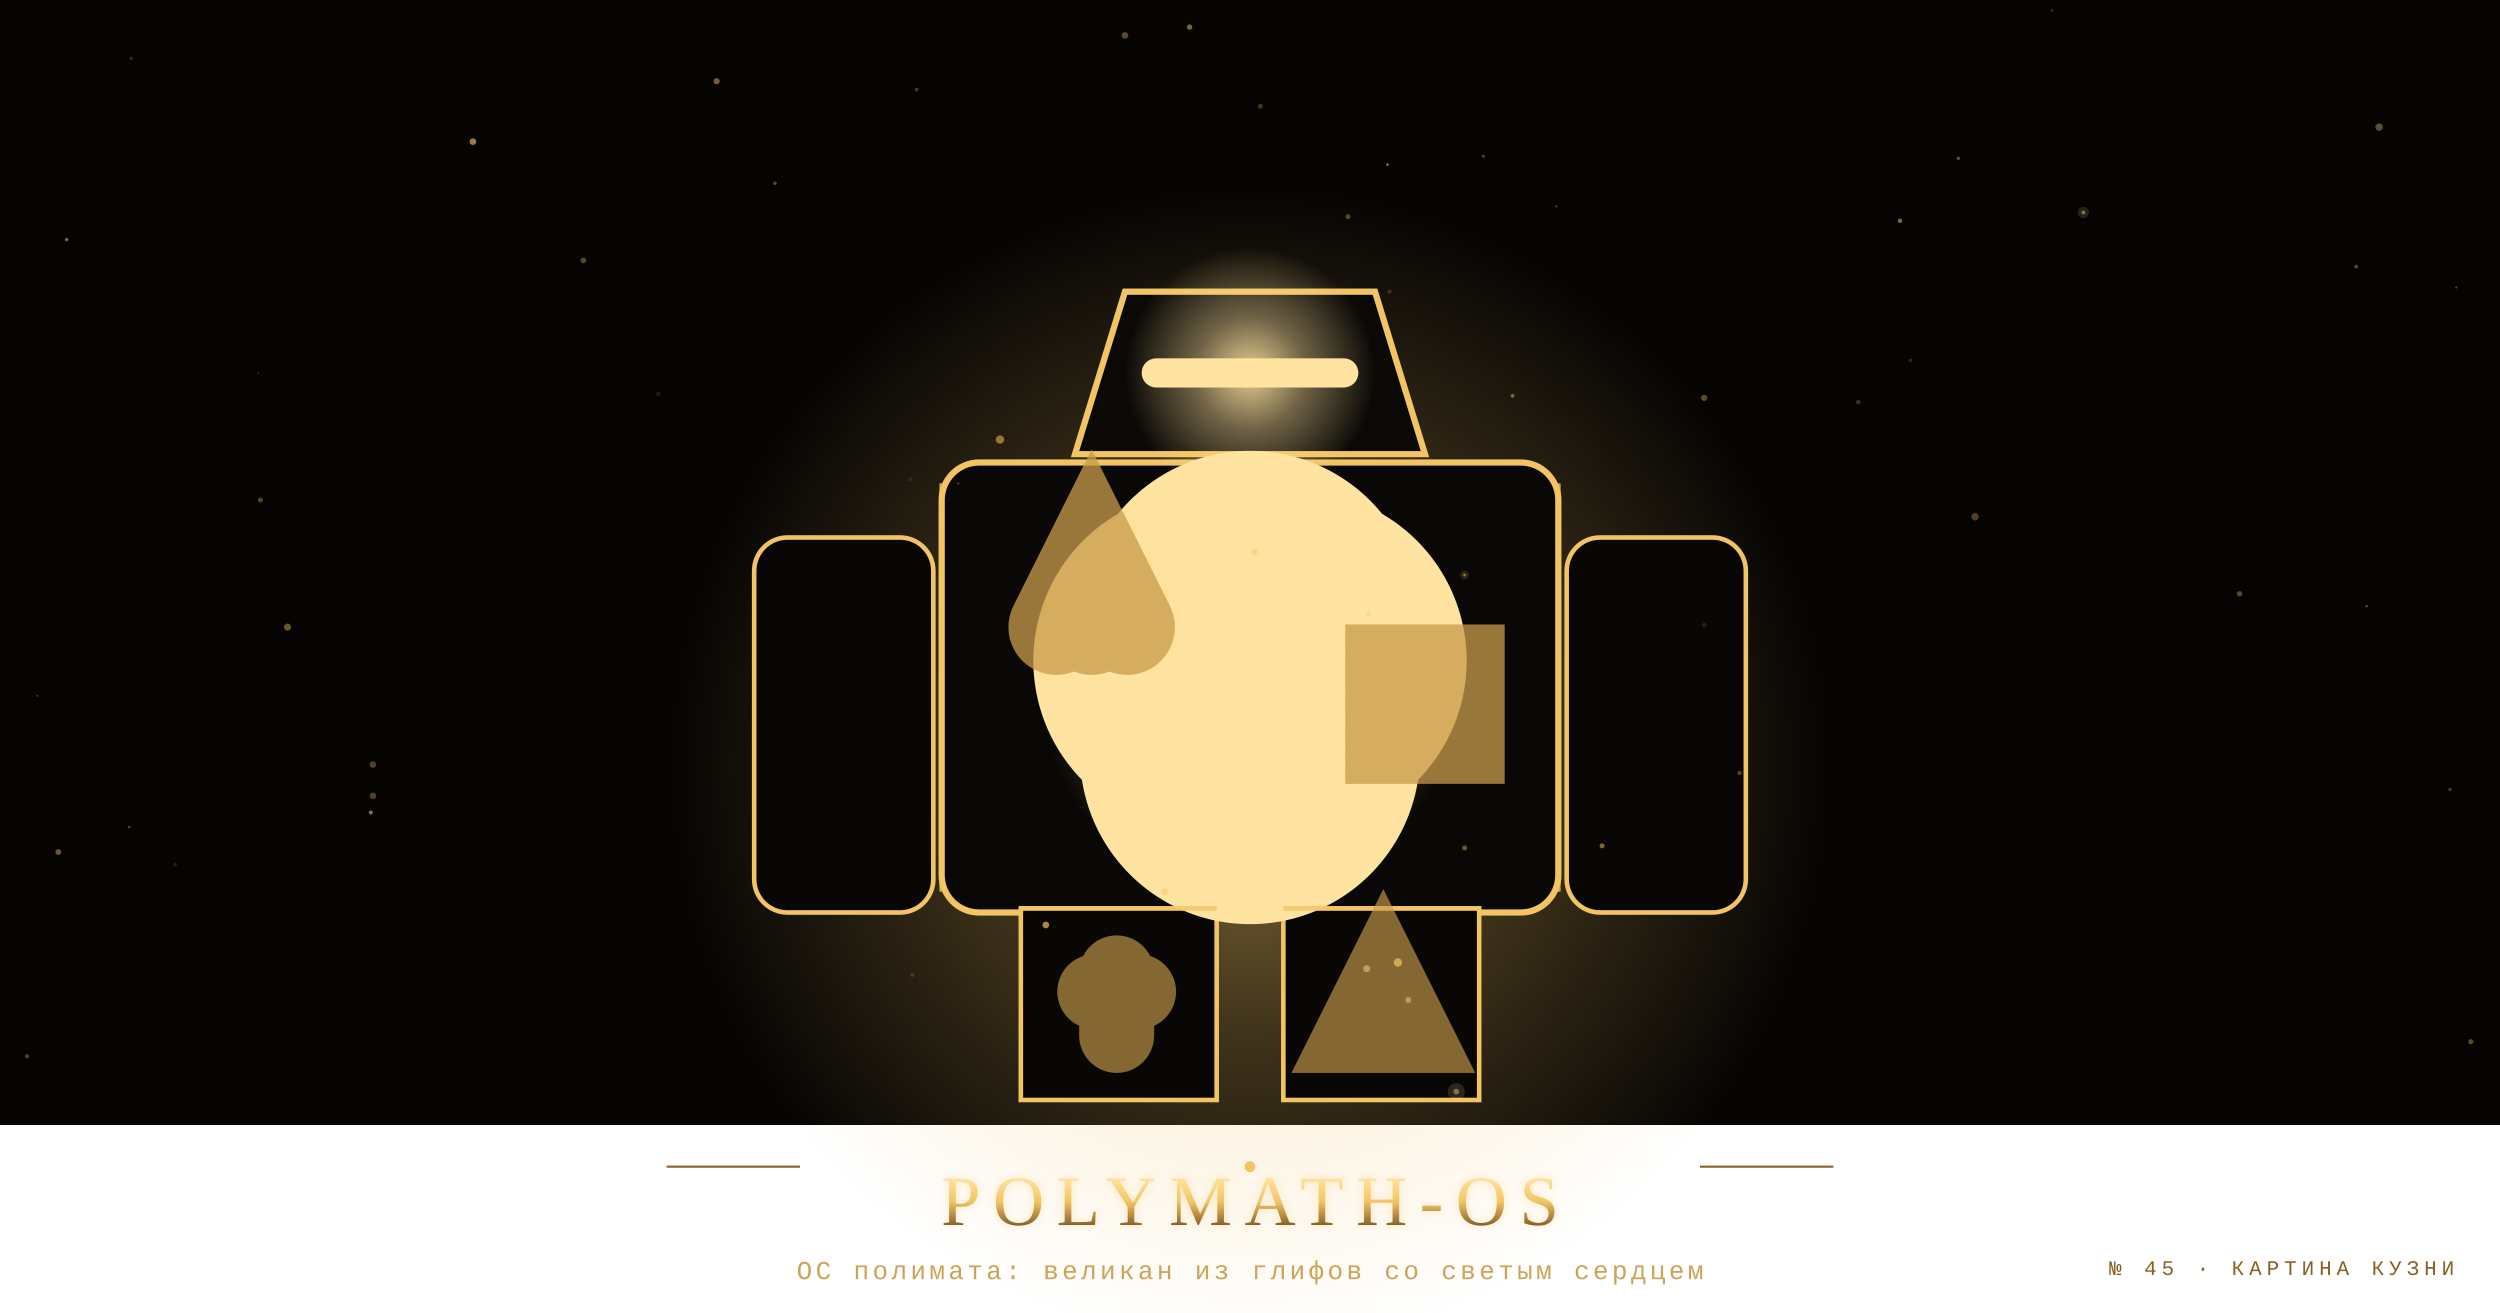
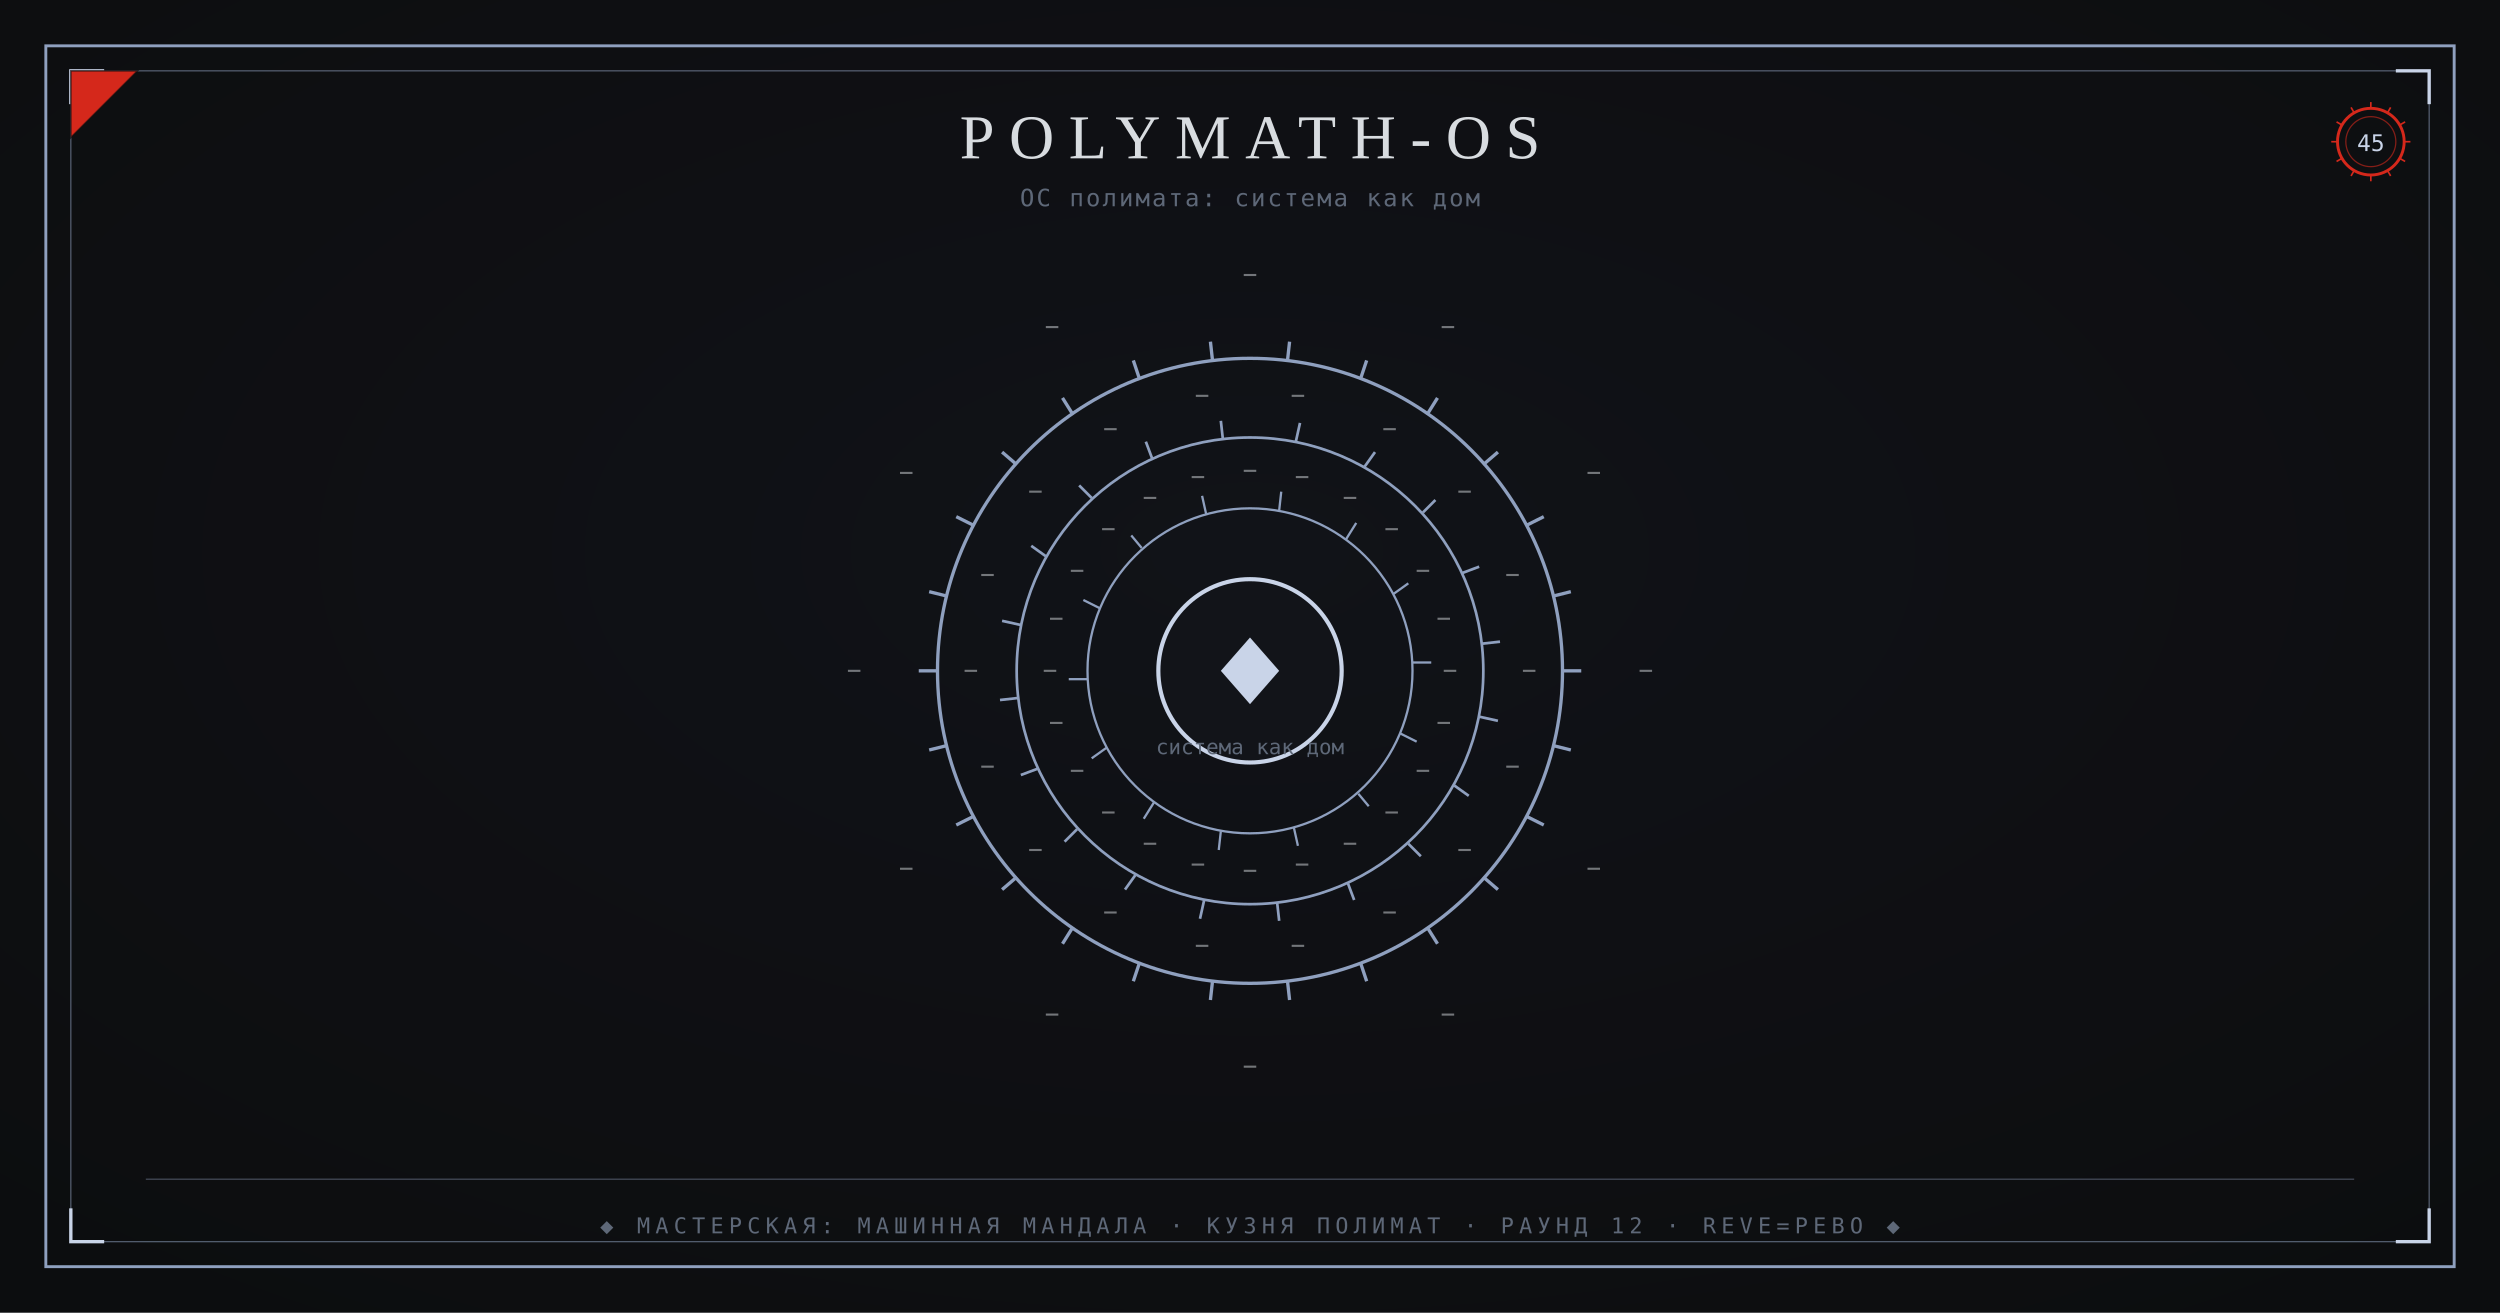
- <svg xmlns="http://www.w3.org/2000/svg" viewBox="0 0 1200 630" width="1200" height="630" role="img">
-   <defs>
-     <linearGradient id="bg" x1="0" y1="0" x2="0" y2="1">
-       <stop offset="0" stop-color="#030202" />
-       <stop offset=".55" stop-color="#0A0705" />
-       <stop offset="1" stop-color="#060403" />
-     </linearGradient>
-     <radialGradient id="vig" cx=".5" cy=".46" r=".75">
-       <stop offset=".55" stop-color="#000" stop-opacity="0" />
-       <stop offset="1" stop-color="#000" stop-opacity=".82" />
-     </radialGradient>
-   </defs>
-   <rect width="1200" height="540" fill="url(#bg)" />
-   <defs>
-     <radialGradient id="ht">
-       <stop offset="0" stop-color="#FFE3A0" stop-opacity="0.9" />
-       <stop offset=".45" stop-color="#FFE3A0" stop-opacity="0.41" />
-       <stop offset="1" stop-color="#FFE3A0" stop-opacity="0" />
-     </radialGradient>
-     <radialGradient id="gl">
-       <stop offset="0" stop-color="#F2C464" stop-opacity="0.55" />
-       <stop offset=".45" stop-color="#F2C464" stop-opacity="0.25" />
-       <stop offset="1" stop-color="#F2C464" stop-opacity="0" />
-     </radialGradient>
-   </defs>
-   <rect width="1200" height="540" fill="#050403" />
-   <circle cx="600.0" cy="368.0" r="280.0" fill="url(#gl)" />
-   <rect x="452" y="222" width="296" height="216" rx="18" fill="#0A0806" stroke="#F2C464" stroke-width="3" />
-   <rect x="362" y="258" width="86" height="180" rx="16" fill="#090705" stroke="#F2C464" stroke-width="2.2" />
-   <rect x="752" y="258" width="86" height="180" rx="16" fill="#090705" stroke="#F2C464" stroke-width="2.2" />
-   <rect x="490" y="436" width="94" height="92" fill="#090705" stroke="#F2C464" stroke-width="2.2" />
-   <rect x="616" y="436" width="94" height="92" fill="#090705" stroke="#F2C464" stroke-width="2.2" />
-   <path d="M516 218 L540 140 L660 140 L684 218 Z" fill="#0B0906" stroke="#F2C464" stroke-width="3" />
-   <rect x="548" y="172" width="104" height="14" rx="7" fill="#FFE3A0" />
-   <circle cx="600.0" cy="179.0" r="60.0" fill="url(#ht)" />
-   <circle cx="600" cy="330" r="44" fill="url(#ht)" />
-   <circle cx="600" cy="330" r="44" fill="none" stroke="#F2C464" stroke-width="3" />
-   <g transform="translate(600.0 330.0) rotate(0) scale(32.00)">
-     <path d="M0 -1 L0 1 M-0.7 -0.4 L0.7 -0.4" stroke="#FFE3A0" stroke-width="5.1" fill="none" opacity="1" stroke-linecap="round" />
+ <svg xmlns="http://www.w3.org/2000/svg" viewBox="0 0 1200 630" width="1200" height="630">
+   <rect width="1200" height="630" fill="#0A0B0D" />
+   <radialGradient id="vig45" cx="0.5" cy="0.42" r="0.95">
+     <stop offset="0" stop-color="#121419" />
+     <stop offset="1" stop-color="#0A0B0D" />
+   </radialGradient>
+   <rect width="1200" height="630" fill="url(#vig45)" opacity="0.9" />
+   <rect x="22" y="22" width="1156" height="586" fill="none" stroke="#8FA0BF" stroke-width="1.4" />
+   <rect x="34" y="34" width="1132" height="562" fill="none" stroke="#8FA0BF" stroke-width="0.6" opacity="0.55" />
+   <path d="M 34 50 L 34 34 L 50 34" fill="none" stroke="#C9D4E8" stroke-width="1.6" />
+   <path d="M 1166 50 L 1166 34 L 1150 34" fill="none" stroke="#C9D4E8" stroke-width="1.6" />
+   <path d="M 34 580 L 34 596 L 50 596" fill="none" stroke="#C9D4E8" stroke-width="1.6" />
+   <path d="M 1166 580 L 1166 596 L 1150 596" fill="none" stroke="#C9D4E8" stroke-width="1.6" />
+   <path d="M 34 66 L 34 34 L 66 34 Z" fill="#D5281B" />
+   <path d="M 34 66 L 34 34 L 66 34 Z" fill="none" stroke="#0A0B0D" stroke-width="0.8" opacity="0.65" />
+   <text x="600.0" y="76" text-anchor="middle" font-family="Georgia, 'Times New Roman', serif" font-size="30" fill="#D8DCE0" letter-spacing="7">POLYMATH-OS</text>
+   <text x="600.0" y="99" text-anchor="middle" font-family="'Cascadia Mono', ui-monospace, Consolas, monospace" font-size="11.5" fill="#5E6878" letter-spacing="1">ОС полимата: система как дом</text>
+   <g transform="translate(1138,68)">
+     <circle r="16" fill="none" stroke="#D5281B" stroke-width="1.4" />
+     <circle r="12" fill="none" stroke="#D5281B" stroke-width="0.6" opacity="0.6" />
+     <text y="4.5" text-anchor="middle" font-family="'Cascadia Mono', ui-monospace, Consolas, monospace" font-size="11" fill="#C9D4E8">45</text>
+     <g stroke="#D5281B" stroke-width="0.8">
+       <line x1="0" y1="-19" x2="0" y2="-16" transform="rotate(0)" />
+       <line x1="0" y1="-19" x2="0" y2="-16" transform="rotate(30)" />
+       <line x1="0" y1="-19" x2="0" y2="-16" transform="rotate(60)" />
+       <line x1="0" y1="-19" x2="0" y2="-16" transform="rotate(90)" />
+       <line x1="0" y1="-19" x2="0" y2="-16" transform="rotate(120)" />
+       <line x1="0" y1="-19" x2="0" y2="-16" transform="rotate(150)" />
+       <line x1="0" y1="-19" x2="0" y2="-16" transform="rotate(180)" />
+       <line x1="0" y1="-19" x2="0" y2="-16" transform="rotate(210)" />
+       <line x1="0" y1="-19" x2="0" y2="-16" transform="rotate(240)" />
+       <line x1="0" y1="-19" x2="0" y2="-16" transform="rotate(270)" />
+       <line x1="0" y1="-19" x2="0" y2="-16" transform="rotate(300)" />
+       <line x1="0" y1="-19" x2="0" y2="-16" transform="rotate(330)" />
+     </g>
  </g>
-   <circle cx="600.0" cy="330.0" r="100.0" fill="url(#ht)" />
-   <line x1="452" y1="232" x2="452" y2="428" stroke="#F2C464" stroke-width="2.2" opacity=".8" />
-   <line x1="748" y1="232" x2="748" y2="428" stroke="#F2C464" stroke-width="2.2" opacity=".8" />
-   <line x1="490" y1="436" x2="584" y2="436" stroke="#F2C464" stroke-width="2.2" opacity=".8" />
-   <line x1="616" y1="436" x2="710" y2="436" stroke="#F2C464" stroke-width="2.2" opacity=".8" />
-   <g transform="translate(524.0 284.0) rotate(0) scale(17.00)">
-     <path d="M-1 1 L0 -1 L1 1 M0 -1 L0 1" stroke="#C89B4A" stroke-width="2.7" fill="none" opacity="0.75" stroke-linecap="round" />
+   <line x1="70" y1="566" x2="1130" y2="566" stroke="#8FA0BF" stroke-width="0.5" opacity="0.5" />
+   <text x="600.0" y="592" text-anchor="middle" font-family="'Cascadia Mono', ui-monospace, Consolas, monospace" font-size="10.5" fill="#5E6878" letter-spacing="2.5">◆ МАСТЕРСКАЯ: МАШИННАЯ МАНДАЛА · КУЗНЯ ПОЛИМАТ · РАУНД 12 · REVE=РЕВО ◆</text>
+   <clipPath id="clip45">
+     <rect x="70" y="118" width="1060" height="404" />
+   </clipPath>
+   <g clip-path="url(#clip45)">
+     <circle cx="600.0" cy="322.0" r="150" fill="none" stroke="#8FA0BF" stroke-width="1.6" />
+     <line x1="750" y1="322" x2="759" y2="322" stroke="#8FA0BF" stroke-width="1.6" />
+     <line x1="746" y1="358" x2="754" y2="360" stroke="#8FA0BF" stroke-width="1.6" />
+     <line x1="733" y1="392" x2="741" y2="396" stroke="#8FA0BF" stroke-width="1.6" />
+     <line x1="712" y1="421" x2="719" y2="427" stroke="#8FA0BF" stroke-width="1.6" />
+     <line x1="685" y1="445" x2="690" y2="453" stroke="#8FA0BF" stroke-width="1.6" />
+     <line x1="653" y1="462" x2="656" y2="471" stroke="#8FA0BF" stroke-width="1.6" />
+     <line x1="618" y1="471" x2="619" y2="480" stroke="#8FA0BF" stroke-width="1.6" />
+     <line x1="582" y1="471" x2="581" y2="480" stroke="#8FA0BF" stroke-width="1.6" />
+     <line x1="547" y1="462" x2="544" y2="471" stroke="#8FA0BF" stroke-width="1.6" />
+     <line x1="515" y1="445" x2="510" y2="453" stroke="#8FA0BF" stroke-width="1.6" />
+     <line x1="488" y1="421" x2="481" y2="427" stroke="#8FA0BF" stroke-width="1.6" />
+     <line x1="467" y1="392" x2="459" y2="396" stroke="#8FA0BF" stroke-width="1.6" />
+     <line x1="454" y1="358" x2="446" y2="360" stroke="#8FA0BF" stroke-width="1.6" />
+     <line x1="450" y1="322" x2="441" y2="322" stroke="#8FA0BF" stroke-width="1.6" />
+     <line x1="454" y1="286" x2="446" y2="284" stroke="#8FA0BF" stroke-width="1.6" />
+     <line x1="467" y1="252" x2="459" y2="248" stroke="#8FA0BF" stroke-width="1.6" />
+     <line x1="488" y1="223" x2="481" y2="217" stroke="#8FA0BF" stroke-width="1.6" />
+     <line x1="515" y1="199" x2="510" y2="191" stroke="#8FA0BF" stroke-width="1.6" />
+     <line x1="547" y1="182" x2="544" y2="173" stroke="#8FA0BF" stroke-width="1.6" />
+     <line x1="582" y1="173" x2="581" y2="164" stroke="#8FA0BF" stroke-width="1.6" />
+     <line x1="618" y1="173" x2="619" y2="164" stroke="#8FA0BF" stroke-width="1.6" />
+     <line x1="653" y1="182" x2="656" y2="173" stroke="#8FA0BF" stroke-width="1.6" />
+     <line x1="685" y1="199" x2="690" y2="191" stroke="#8FA0BF" stroke-width="1.6" />
+     <line x1="712" y1="223" x2="719" y2="217" stroke="#8FA0BF" stroke-width="1.6" />
+     <line x1="733" y1="252" x2="741" y2="248" stroke="#8FA0BF" stroke-width="1.6" />
+     <line x1="746" y1="286" x2="754" y2="284" stroke="#8FA0BF" stroke-width="1.6" />
+     <circle cx="600.0" cy="322.0" r="112" fill="none" stroke="#8FA0BF" stroke-width="1.3" />
+     <line x1="710" y1="344" x2="719" y2="346" stroke="#8FA0BF" stroke-width="1.3" />
+     <line x1="698" y1="377" x2="705" y2="382" stroke="#8FA0BF" stroke-width="1.3" />
+     <line x1="676" y1="405" x2="682" y2="411" stroke="#8FA0BF" stroke-width="1.3" />
+     <line x1="647" y1="424" x2="650" y2="432" stroke="#8FA0BF" stroke-width="1.3" />
+     <line x1="613" y1="433" x2="614" y2="442" stroke="#8FA0BF" stroke-width="1.3" />
+     <line x1="578" y1="432" x2="576" y2="441" stroke="#8FA0BF" stroke-width="1.3" />
+     <line x1="545" y1="420" x2="540" y2="427" stroke="#8FA0BF" stroke-width="1.3" />
+     <line x1="517" y1="398" x2="511" y2="404" stroke="#8FA0BF" stroke-width="1.3" />
+     <line x1="498" y1="369" x2="490" y2="372" stroke="#8FA0BF" stroke-width="1.3" />
+     <line x1="489" y1="335" x2="480" y2="336" stroke="#8FA0BF" stroke-width="1.3" />
+     <line x1="490" y1="300" x2="481" y2="298" stroke="#8FA0BF" stroke-width="1.3" />
+     <line x1="502" y1="267" x2="495" y2="262" stroke="#8FA0BF" stroke-width="1.3" />
+     <line x1="524" y1="239" x2="518" y2="233" stroke="#8FA0BF" stroke-width="1.3" />
+     <line x1="553" y1="220" x2="550" y2="212" stroke="#8FA0BF" stroke-width="1.3" />
+     <line x1="587" y1="211" x2="586" y2="202" stroke="#8FA0BF" stroke-width="1.3" />
+     <line x1="622" y1="212" x2="624" y2="203" stroke="#8FA0BF" stroke-width="1.3" />
+     <line x1="655" y1="224" x2="660" y2="217" stroke="#8FA0BF" stroke-width="1.3" />
+     <line x1="683" y1="246" x2="689" y2="240" stroke="#8FA0BF" stroke-width="1.3" />
+     <line x1="702" y1="275" x2="710" y2="272" stroke="#8FA0BF" stroke-width="1.3" />
+     <line x1="711" y1="309" x2="720" y2="308" stroke="#8FA0BF" stroke-width="1.3" />
+     <circle cx="600.0" cy="322.0" r="78" fill="none" stroke="#8FA0BF" stroke-width="1.1" />
+     <line x1="672" y1="352" x2="680" y2="356" stroke="#8FA0BF" stroke-width="1.1" />
+     <line x1="652" y1="381" x2="657" y2="387" stroke="#8FA0BF" stroke-width="1.1" />
+     <line x1="621" y1="397" x2="623" y2="406" stroke="#8FA0BF" stroke-width="1.1" />
+     <line x1="586" y1="399" x2="585" y2="408" stroke="#8FA0BF" stroke-width="1.1" />
+     <line x1="554" y1="385" x2="549" y2="393" stroke="#8FA0BF" stroke-width="1.1" />
+     <line x1="531" y1="359" x2="524" y2="364" stroke="#8FA0BF" stroke-width="1.1" />
+     <line x1="522" y1="326" x2="513" y2="326" stroke="#8FA0BF" stroke-width="1.1" />
+     <line x1="528" y1="292" x2="520" y2="288" stroke="#8FA0BF" stroke-width="1.1" />
+     <line x1="548" y1="263" x2="543" y2="257" stroke="#8FA0BF" stroke-width="1.1" />
+     <line x1="579" y1="247" x2="577" y2="238" stroke="#8FA0BF" stroke-width="1.1" />
+     <line x1="614" y1="245" x2="615" y2="236" stroke="#8FA0BF" stroke-width="1.1" />
+     <line x1="646" y1="259" x2="651" y2="251" stroke="#8FA0BF" stroke-width="1.1" />
+     <line x1="669" y1="285" x2="676" y2="280" stroke="#8FA0BF" stroke-width="1.1" />
+     <line x1="678" y1="318" x2="687" y2="318" stroke="#8FA0BF" stroke-width="1.1" />
+     <line x1="787" y1="322" x2="793" y2="322" stroke="#D8DCE0" stroke-width="1" opacity="0.5" />
+     <line x1="762" y1="417" x2="768" y2="417" stroke="#D8DCE0" stroke-width="1" opacity="0.5" />
+     <line x1="692" y1="487" x2="698" y2="487" stroke="#D8DCE0" stroke-width="1" opacity="0.5" />
+     <line x1="597" y1="512" x2="603" y2="512" stroke="#D8DCE0" stroke-width="1" opacity="0.5" />
+     <line x1="502" y1="487" x2="508" y2="487" stroke="#D8DCE0" stroke-width="1" opacity="0.5" />
+     <line x1="432" y1="417" x2="438" y2="417" stroke="#D8DCE0" stroke-width="1" opacity="0.5" />
+     <line x1="407" y1="322" x2="413" y2="322" stroke="#D8DCE0" stroke-width="1" opacity="0.5" />
+     <line x1="432" y1="227" x2="438" y2="227" stroke="#D8DCE0" stroke-width="1" opacity="0.5" />
+     <line x1="502" y1="157" x2="508" y2="157" stroke="#D8DCE0" stroke-width="1" opacity="0.5" />
+     <line x1="597" y1="132" x2="603" y2="132" stroke="#D8DCE0" stroke-width="1" opacity="0.5" />
+     <line x1="692" y1="157" x2="698" y2="157" stroke="#D8DCE0" stroke-width="1" opacity="0.5" />
+     <line x1="762" y1="227" x2="768" y2="227" stroke="#D8DCE0" stroke-width="1" opacity="0.5" />
+     <line x1="731" y1="322" x2="737" y2="322" stroke="#D8DCE0" stroke-width="1" opacity="0.5" />
+     <line x1="723" y1="368" x2="729" y2="368" stroke="#D8DCE0" stroke-width="1" opacity="0.5" />
+     <line x1="700" y1="408" x2="706" y2="408" stroke="#D8DCE0" stroke-width="1" opacity="0.5" />
+     <line x1="664" y1="438" x2="670" y2="438" stroke="#D8DCE0" stroke-width="1" opacity="0.5" />
+     <line x1="620" y1="454" x2="626" y2="454" stroke="#D8DCE0" stroke-width="1" opacity="0.5" />
+     <line x1="574" y1="454" x2="580" y2="454" stroke="#D8DCE0" stroke-width="1" opacity="0.5" />
+     <line x1="530" y1="438" x2="536" y2="438" stroke="#D8DCE0" stroke-width="1" opacity="0.5" />
+     <line x1="494" y1="408" x2="500" y2="408" stroke="#D8DCE0" stroke-width="1" opacity="0.5" />
+     <line x1="471" y1="368" x2="477" y2="368" stroke="#D8DCE0" stroke-width="1" opacity="0.5" />
+     <line x1="463" y1="322" x2="469" y2="322" stroke="#D8DCE0" stroke-width="1" opacity="0.5" />
+     <line x1="471" y1="276" x2="477" y2="276" stroke="#D8DCE0" stroke-width="1" opacity="0.5" />
+     <line x1="494" y1="236" x2="500" y2="236" stroke="#D8DCE0" stroke-width="1" opacity="0.5" />
+     <line x1="530" y1="206" x2="536" y2="206" stroke="#D8DCE0" stroke-width="1" opacity="0.5" />
+     <line x1="574" y1="190" x2="580" y2="190" stroke="#D8DCE0" stroke-width="1" opacity="0.5" />
+     <line x1="620" y1="190" x2="626" y2="190" stroke="#D8DCE0" stroke-width="1" opacity="0.5" />
+     <line x1="664" y1="206" x2="670" y2="206" stroke="#D8DCE0" stroke-width="1" opacity="0.5" />
+     <line x1="700" y1="236" x2="706" y2="236" stroke="#D8DCE0" stroke-width="1" opacity="0.5" />
+     <line x1="723" y1="276" x2="729" y2="276" stroke="#D8DCE0" stroke-width="1" opacity="0.5" />
+     <line x1="693" y1="322" x2="699" y2="322" stroke="#D8DCE0" stroke-width="1" opacity="0.5" />
+     <line x1="690" y1="347" x2="696" y2="347" stroke="#D8DCE0" stroke-width="1" opacity="0.5" />
+     <line x1="680" y1="370" x2="686" y2="370" stroke="#D8DCE0" stroke-width="1" opacity="0.5" />
+     <line x1="665" y1="390" x2="671" y2="390" stroke="#D8DCE0" stroke-width="1" opacity="0.5" />
+     <line x1="645" y1="405" x2="651" y2="405" stroke="#D8DCE0" stroke-width="1" opacity="0.5" />
+     <line x1="622" y1="415" x2="628" y2="415" stroke="#D8DCE0" stroke-width="1" opacity="0.5" />
+     <line x1="597" y1="418" x2="603" y2="418" stroke="#D8DCE0" stroke-width="1" opacity="0.5" />
+     <line x1="572" y1="415" x2="578" y2="415" stroke="#D8DCE0" stroke-width="1" opacity="0.5" />
+     <line x1="549" y1="405" x2="555" y2="405" stroke="#D8DCE0" stroke-width="1" opacity="0.5" />
+     <line x1="529" y1="390" x2="535" y2="390" stroke="#D8DCE0" stroke-width="1" opacity="0.5" />
+     <line x1="514" y1="370" x2="520" y2="370" stroke="#D8DCE0" stroke-width="1" opacity="0.5" />
+     <line x1="504" y1="347" x2="510" y2="347" stroke="#D8DCE0" stroke-width="1" opacity="0.5" />
+     <line x1="501" y1="322" x2="507" y2="322" stroke="#D8DCE0" stroke-width="1" opacity="0.5" />
+     <line x1="504" y1="297" x2="510" y2="297" stroke="#D8DCE0" stroke-width="1" opacity="0.5" />
+     <line x1="514" y1="274" x2="520" y2="274" stroke="#D8DCE0" stroke-width="1" opacity="0.5" />
+     <line x1="529" y1="254" x2="535" y2="254" stroke="#D8DCE0" stroke-width="1" opacity="0.5" />
+     <line x1="549" y1="239" x2="555" y2="239" stroke="#D8DCE0" stroke-width="1" opacity="0.5" />
+     <line x1="572" y1="229" x2="578" y2="229" stroke="#D8DCE0" stroke-width="1" opacity="0.5" />
+     <line x1="597" y1="226" x2="603" y2="226" stroke="#D8DCE0" stroke-width="1" opacity="0.5" />
+     <line x1="622" y1="229" x2="628" y2="229" stroke="#D8DCE0" stroke-width="1" opacity="0.5" />
+     <line x1="645" y1="239" x2="651" y2="239" stroke="#D8DCE0" stroke-width="1" opacity="0.5" />
+     <line x1="665" y1="254" x2="671" y2="254" stroke="#D8DCE0" stroke-width="1" opacity="0.5" />
+     <line x1="680" y1="274" x2="686" y2="274" stroke="#D8DCE0" stroke-width="1" opacity="0.5" />
+     <line x1="690" y1="297" x2="696" y2="297" stroke="#D8DCE0" stroke-width="1" opacity="0.5" />
+     <circle cx="600.0" cy="322.0" r="44" fill="#121419" stroke="#C9D4E8" stroke-width="2" />
+     <path d="M 600.0 306.0 L 614.0 322.0 L 600.0 338.0 L 586.0 322.0 Z" fill="#C9D4E8" />
+     <text x="600.0" y="362" text-anchor="middle" font-family="'Cascadia Mono', ui-monospace, Consolas, monospace" font-size="10" fill="#5E6878">система как дом</text>
  </g>
-   <g transform="translate(684.0 338.0) rotate(0) scale(17.00)">
-     <path d="M-0.9 -0.9 H0.9 V0.9 H-0.9 Z" stroke="#C89B4A" stroke-width="2.7" fill="none" opacity="0.75" stroke-linecap="round" />
-   </g>
-   <g transform="translate(536.0 482.0) rotate(0) scale(15.00)">
-     <path d="M0 -1 L0 1 M-0.7 -0.4 L0.7 -0.4" stroke="#C89B4A" stroke-width="2.4" fill="none" opacity="0.65" stroke-linecap="round" />
-   </g>
-   <g transform="translate(664.0 482.0) rotate(0) scale(15.00)">
-     <path d="M-1 1 L0 -1 L1 1 Z" stroke="#C89B4A" stroke-width="2.4" fill="none" opacity="0.65" stroke-linecap="round" />
-   </g>
-   <circle cx="440" cy="43" r="0.9" fill="#F2C464" opacity="0.28" />
-   <circle cx="138" cy="301" r="1.7" fill="#F2C464" opacity="0.43" />
-   <circle cx="747" cy="99" r="0.6" fill="#F2C464" opacity="0.24" />
-   <circle cx="32" cy="115" r="0.8" fill="#F2C464" opacity="0.54" />
-   <circle cx="602" cy="265" r="1.6" fill="#F2C464" opacity="0.43" />
-   <circle cx="1131" cy="128" r="0.9" fill="#F2C464" opacity="0.36" />
-   <circle cx="699" cy="524" r="4.1" fill="#FFE3A0" opacity=".14" />
-   <circle cx="699" cy="524" r="1.4" fill="#FFE3A0" opacity="0.40" />
-   <circle cx="985" cy="5" r="0.7" fill="#FFE3A0" opacity="0.17" />
-   <circle cx="227" cy="68" r="1.6" fill="#F2C464" opacity="0.64" />
-   <circle cx="892" cy="193" r="1.1" fill="#FFE3A0" opacity="0.21" />
-   <circle cx="835" cy="371" r="1.1" fill="#F2C464" opacity="0.31" />
-   <circle cx="703" cy="407" r="1.2" fill="#F2C464" opacity="0.42" />
-   <circle cx="1179" cy="138" r="0.5" fill="#F2C464" opacity="0.37" />
-   <circle cx="18" cy="334" r="0.5" fill="#F2C464" opacity="0.27" />
-   <circle cx="666" cy="79" r="0.6" fill="#FFE3A0" opacity="0.55" />
-   <circle cx="1186" cy="500" r="1.2" fill="#F2C464" opacity="0.38" />
-   <circle cx="437" cy="230" r="0.9" fill="#F2C464" opacity="0.11" />
-   <circle cx="280" cy="125" r="1.4" fill="#F2C464" opacity="0.35" />
-   <circle cx="1000" cy="102" r="2.7" fill="#FFE3A0" opacity=".14" />
-   <circle cx="1000" cy="102" r="0.9" fill="#FFE3A0" opacity="0.43" />
-   <circle cx="940" cy="76" r="0.8" fill="#F2C464" opacity="0.42" />
-   <circle cx="28" cy="409" r="1.4" fill="#F2C464" opacity="0.43" />
-   <circle cx="125" cy="240" r="1.2" fill="#F2C464" opacity="0.33" />
-   <circle cx="657" cy="295" r="1.3" fill="#F2C464" opacity="0.33" />
-   <circle cx="726" cy="190" r="0.9" fill="#F2C464" opacity="0.49" />
-   <circle cx="917" cy="173" r="0.9" fill="#F2C464" opacity="0.17" />
-   <circle cx="912" cy="106" r="1.1" fill="#F2C464" opacity="0.50" />
-   <circle cx="480" cy="211" r="2.0" fill="#F2C464" opacity="0.53" />
-   <circle cx="571" cy="13" r="1.3" fill="#F2C464" opacity="0.49" />
-   <circle cx="712" cy="75" r="0.8" fill="#F2C464" opacity="0.31" />
-   <circle cx="179" cy="382" r="1.6" fill="#F2C464" opacity="0.31" />
-   <circle cx="62" cy="397" r="0.6" fill="#F2C464" opacity="0.35" />
-   <circle cx="948" cy="248" r="1.8" fill="#F2C464" opacity="0.31" />
-   <circle cx="316" cy="189" r="1.1" fill="#F2C464" opacity="0.11" />
-   <circle cx="372" cy="88" r="0.8" fill="#F2C464" opacity="0.39" />
-   <circle cx="1176" cy="379" r="0.8" fill="#F2C464" opacity="0.30" />
-   <circle cx="344" cy="39" r="1.5" fill="#F2C464" opacity="0.46" />
-   <circle cx="13" cy="507" r="1.0" fill="#F2C464" opacity="0.32" />
-   <circle cx="818" cy="191" r="1.5" fill="#F2C464" opacity="0.37" />
-   <circle cx="818" cy="300" r="1.1" fill="#F2C464" opacity="0.13" />
-   <circle cx="63" cy="28" r="0.8" fill="#F2C464" opacity="0.21" />
-   <circle cx="559" cy="428" r="1.7" fill="#F2C464" opacity="0.45" />
-   <circle cx="676" cy="480" r="1.4" fill="#F2C464" opacity="0.57" />
-   <circle cx="1142" cy="61" r="1.8" fill="#FFE3A0" opacity="0.33" />
-   <circle cx="124" cy="179" r="0.6" fill="#FFE3A0" opacity="0.13" />
-   <circle cx="647" cy="104" r="1.2" fill="#F2C464" opacity="0.34" />
-   <circle cx="1136" cy="291" r="0.6" fill="#F2C464" opacity="0.39" />
-   <circle cx="769" cy="406" r="1.2" fill="#F2C464" opacity="0.50" />
-   <circle cx="178" cy="390" r="1.0" fill="#FFE3A0" opacity="0.47" />
-   <circle cx="1075" cy="285" r="1.3" fill="#F2C464" opacity="0.35" />
-   <circle cx="540" cy="17" r="1.6" fill="#F2C464" opacity="0.36" />
-   <circle cx="605" cy="51" r="1.2" fill="#F2C464" opacity="0.26" />
-   <circle cx="179" cy="367" r="1.6" fill="#F2C464" opacity="0.32" />
-   <circle cx="84" cy="415" r="0.9" fill="#F2C464" opacity="0.14" />
-   <circle cx="671" cy="462" r="2.0" fill="#F2C464" opacity="0.69" />
-   <circle cx="703" cy="276" r="2.1" fill="#F2C464" opacity=".14" />
-   <circle cx="703" cy="276" r="0.7" fill="#F2C464" opacity="0.51" />
-   <circle cx="656" cy="465" r="1.7" fill="#FFE3A0" opacity="0.44" />
-   <circle cx="667" cy="140" r="1.0" fill="#F2C464" opacity="0.19" />
-   <circle cx="460" cy="232" r="0.6" fill="#F2C464" opacity="0.25" />
-   <circle cx="438" cy="468" r="0.9" fill="#F2C464" opacity="0.18" />
-   <circle cx="502" cy="444" r="1.6" fill="#F2C464" opacity="0.69" />
-   <linearGradient id="gtxt" x1="0" y1="0" x2="0" y2="1">
-     <stop offset="0" stop-color="#FFE3A0" />
-     <stop offset=".5" stop-color="#F2C464" />
-     <stop offset="1" stop-color="#8A5F24" />
-   </linearGradient>
-   <filter id="soft">
-     <feGaussianBlur stdDeviation="2.2" />
-   </filter>
-   <line x1="320" y1="560" x2="384" y2="560" stroke="#8A5F24" stroke-width="1" />
-   <circle cx="600" cy="560" r="2.6" fill="#F2C464" />
-   <line x1="816" y1="560" x2="880" y2="560" stroke="#8A5F24" stroke-width="1" />
-   <text x="600.0" y="588" text-anchor="middle" font-family="Georgia,'Times New Roman',serif" font-size="34" letter-spacing="6" fill="#F2C464" opacity=".38" filter="url(#soft)">POLYMATH-OS</text>
-   <text x="600.0" y="588" text-anchor="middle" font-family="Georgia,'Times New Roman',serif" font-size="34" letter-spacing="6" fill="url(#gtxt)">POLYMATH-OS</text>
-   <text x="600.0" y="614" text-anchor="middle" font-family="ui-monospace,'Cascadia Mono',Consolas,'Courier New',monospace" font-size="12.5" letter-spacing="1.6" fill="#C89B4A" opacity=".92">ОС полимата: великан из глифов со светым сердцем</text>
-   <text x="1178" y="612" text-anchor="end" font-family="ui-monospace,'Cascadia Mono',Consolas,'Courier New',monospace" font-size="10" letter-spacing="2.4" fill="#8A5F24">№ 45 · КАРТИНА КУЗНИ</text>
</svg>
